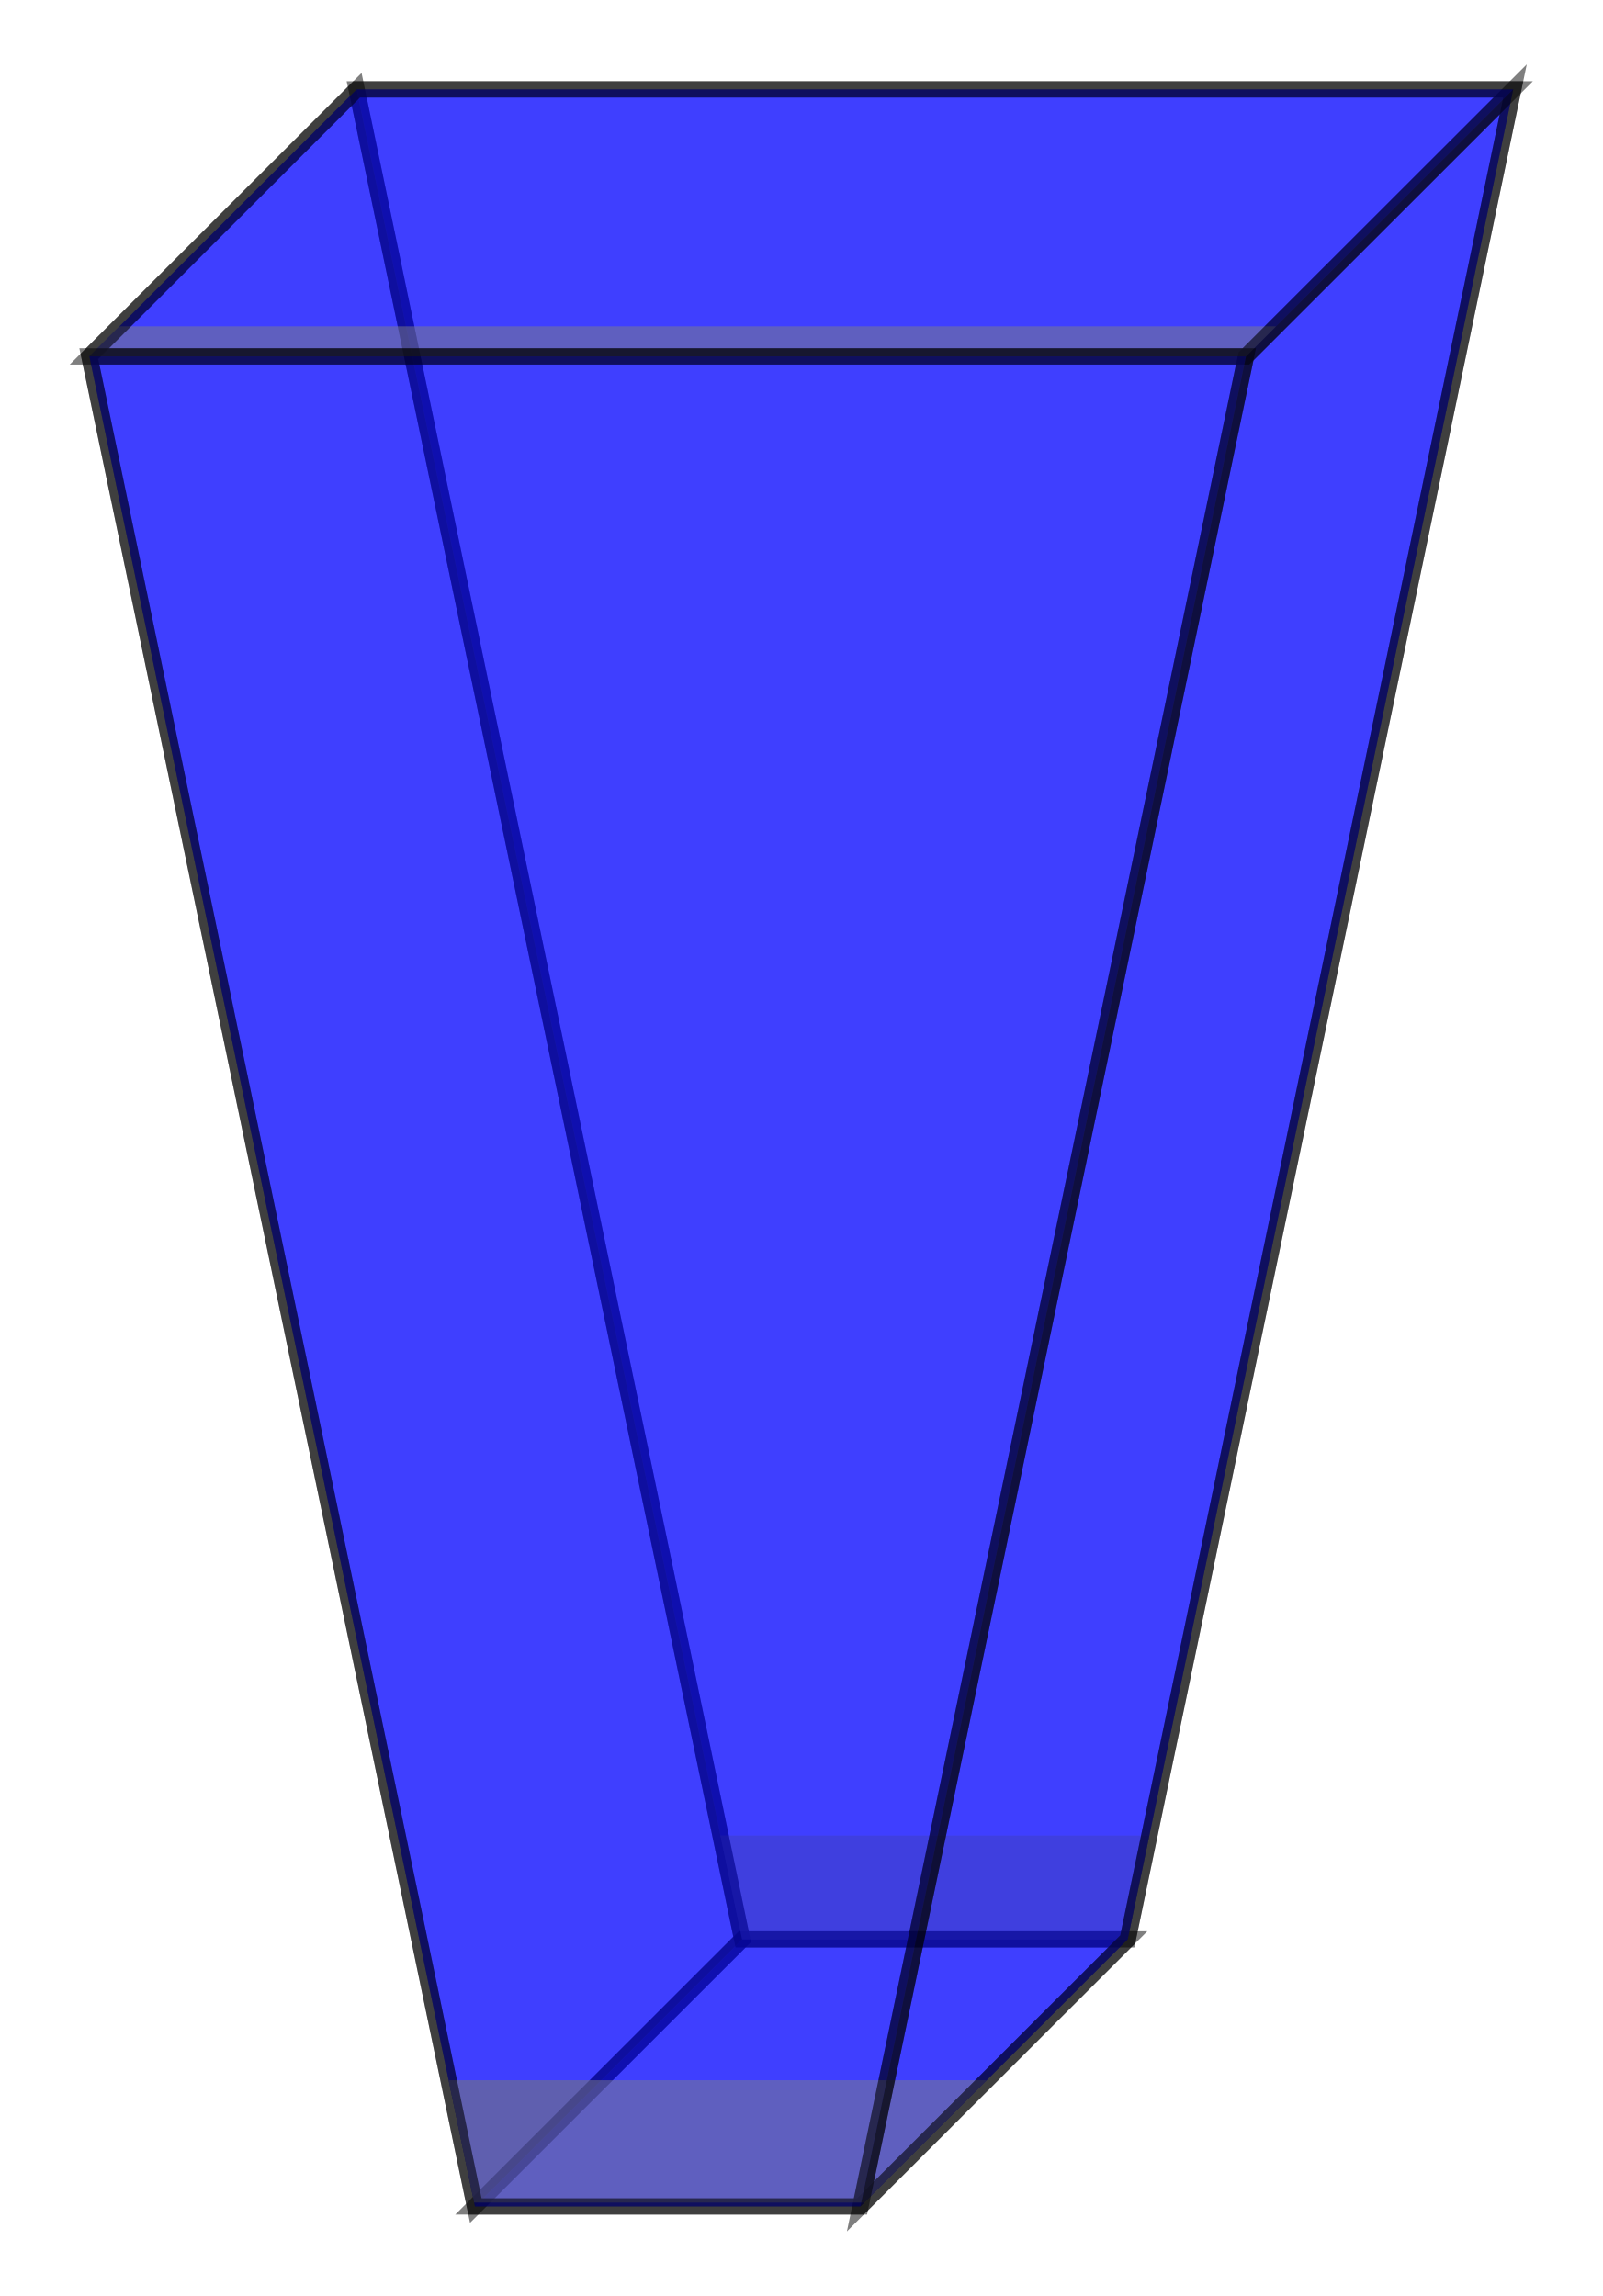
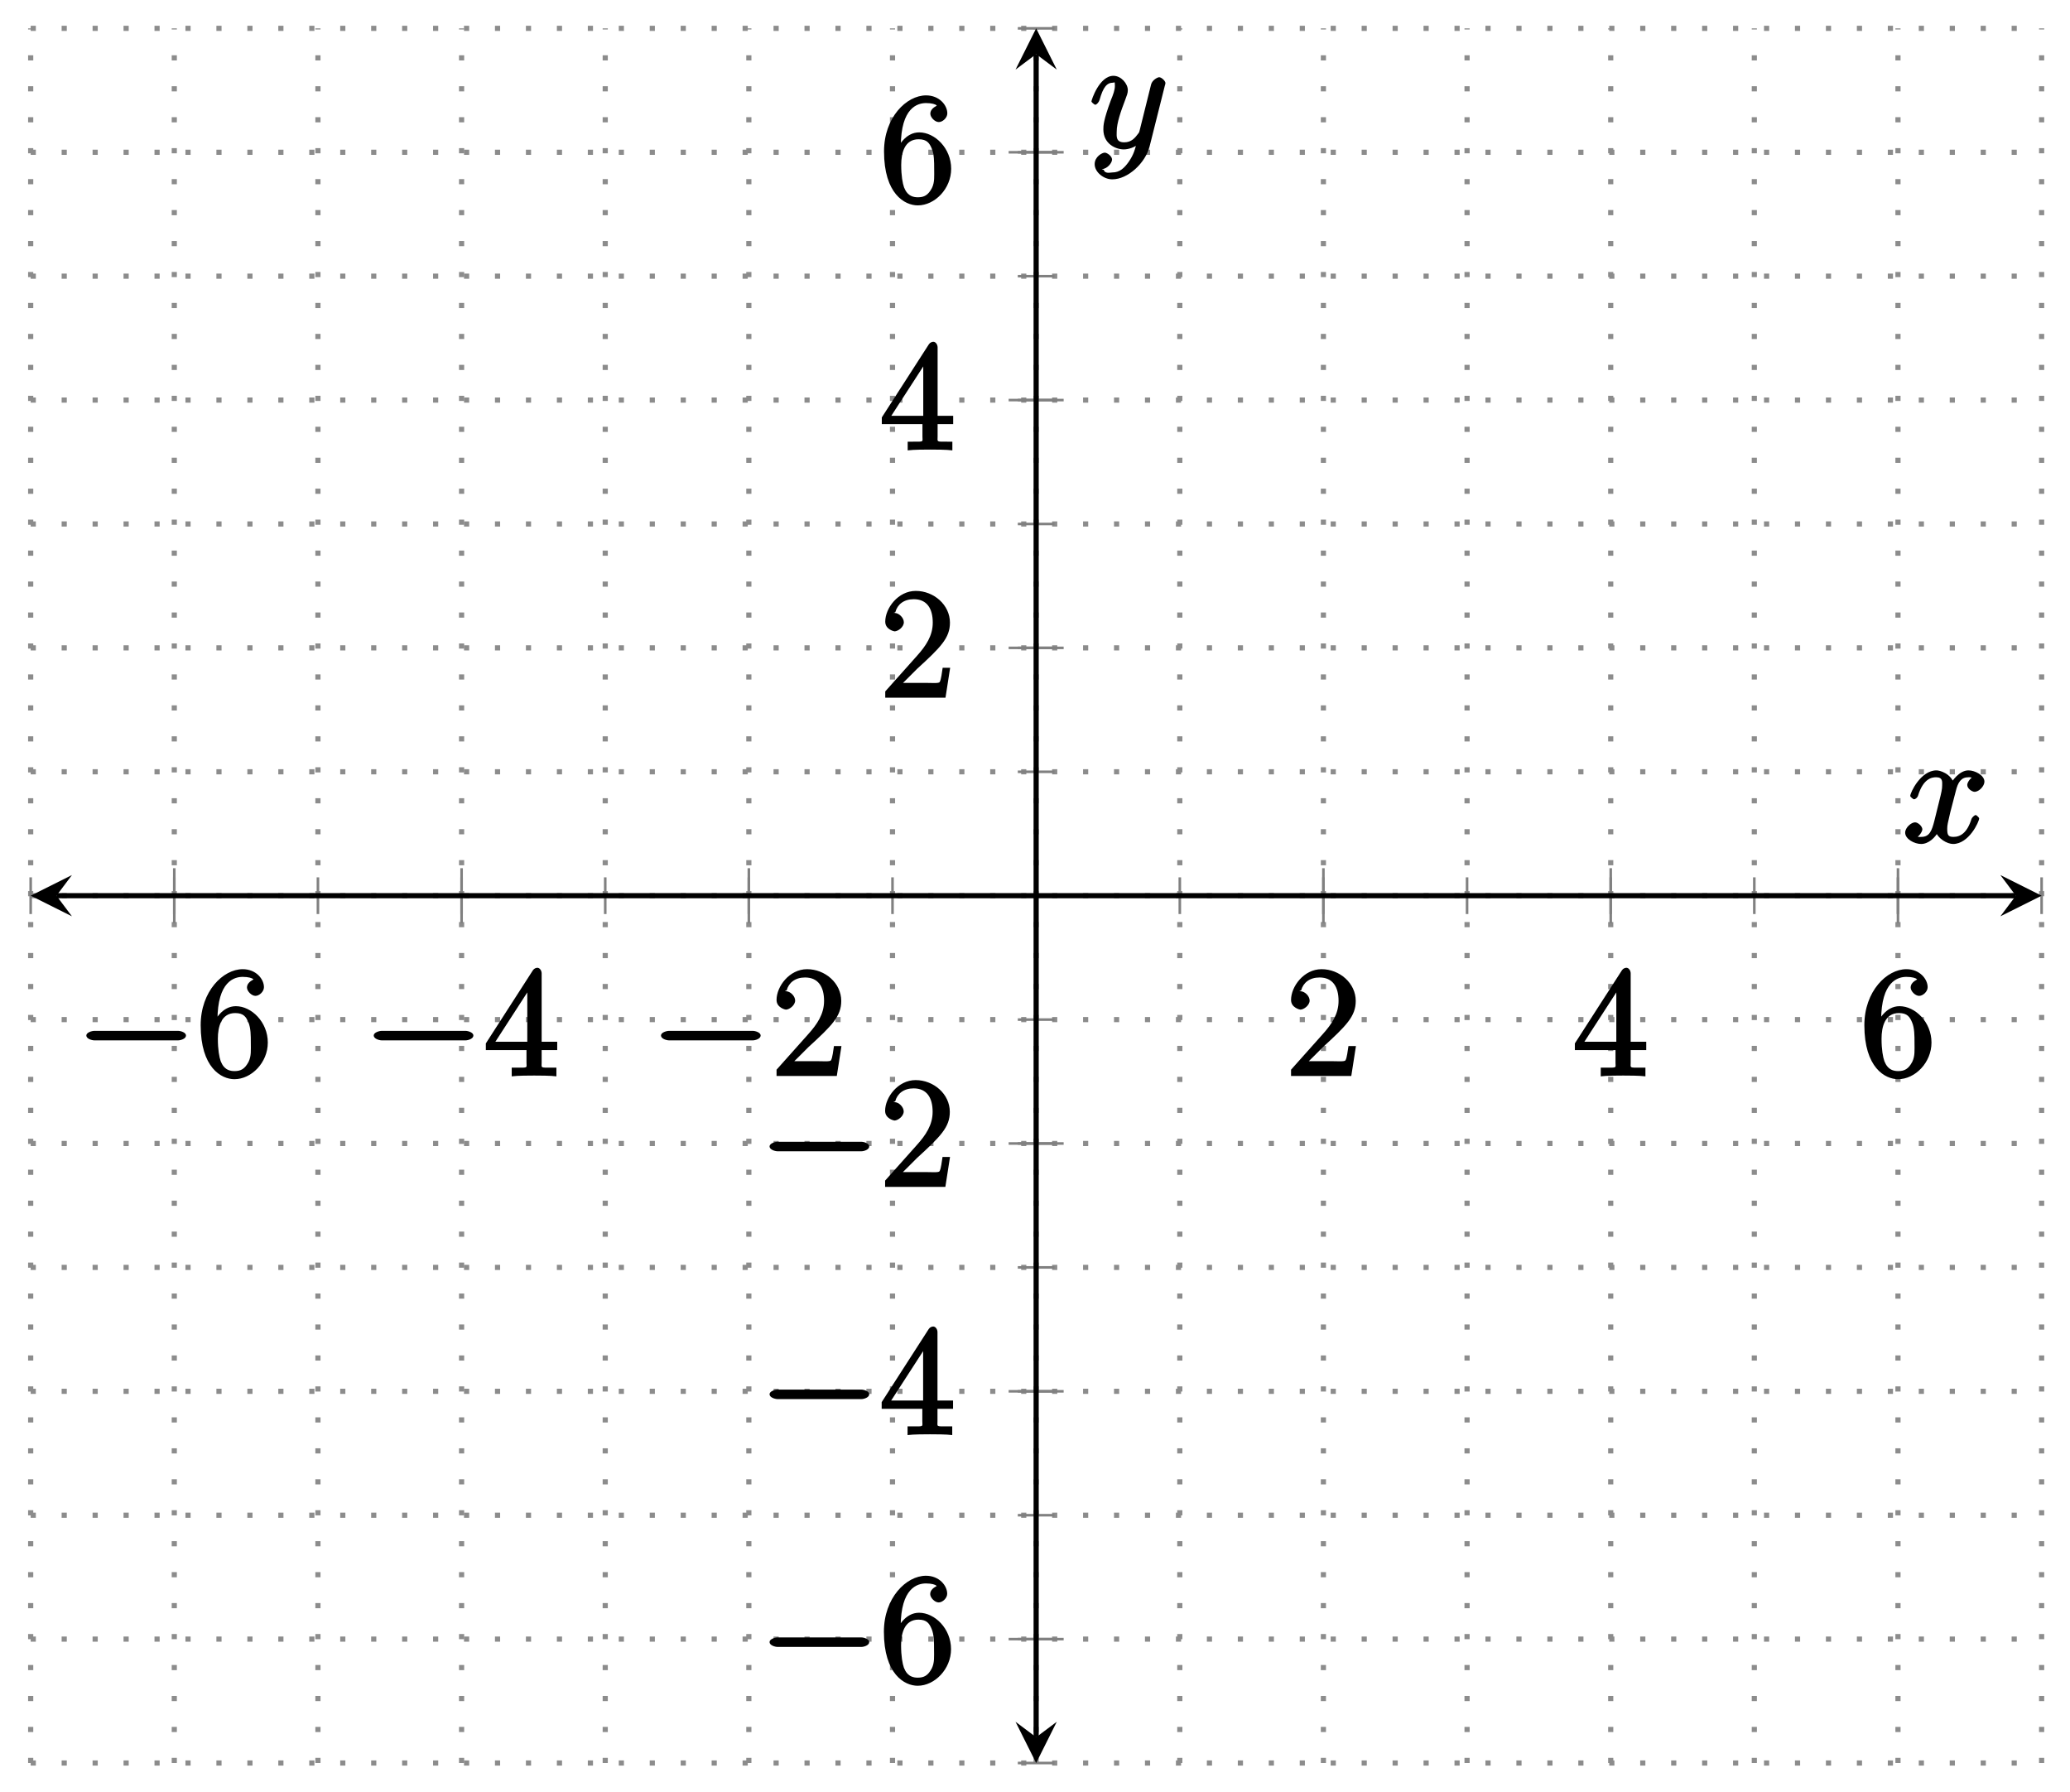
- <svg xmlns="http://www.w3.org/2000/svg" width="39.28pt" height="56.29pt" viewBox="0 0 39.28 56.29" version="1.1">
+ <svg xmlns="http://www.w3.org/2000/svg" xmlns:xlink="http://www.w3.org/1999/xlink" width="159.97pt" height="138.42pt" viewBox="0 0 159.97 138.42" version="1.1">
  <defs>
-     <clipPath id="clip1">
-       <path d="M 2 51 L 19 51 L 19 54 L 2 54 Z M 2 51 " />
-     </clipPath>
-     <clipPath id="clip2">
-       <path d="M 2.191 8.738 L 8.742 2.191 L 18.191 47.547 L 11.641 54.094 Z M 2.191 8.738 " />
-     </clipPath>
-     <linearGradient id="linear0" gradientUnits="userSpaceOnUse" x1="0" y1="97.003" x2="0" y2="100.001" gradientTransform="matrix(0.31996,0,0,-1.03818,17.23076,154.8014)">
-       <stop offset="0" style="stop-color:rgb(50%,50%,50%);stop-opacity:0.5;" />
-       <stop offset="0.5" style="stop-color:rgb(50%,50%,50%);stop-opacity:0.5;" />
-       <stop offset="1" style="stop-color:rgb(50%,50%,50%);stop-opacity:0.5;" />
-     </linearGradient>
-     <clipPath id="clip3">
-       <path d="M 0 0 L 24 0 L 24 56.289 L 0 56.289 Z M 0 0 " />
-     </clipPath>
-     <clipPath id="clip4">
-       <path d="M 6 41 L 34 41 L 34 56.289 L 6 56.289 Z M 6 41 " />
-     </clipPath>
-     <clipPath id="clip5">
-       <path d="M 8 45 L 38 45 L 38 48 L 8 48 Z M 8 45 " />
-     </clipPath>
-     <clipPath id="clip6">
-       <path d="M 37.09 2.191 L 8.742 2.191 L 18.191 47.547 L 27.641 47.547 Z M 37.09 2.191 " />
-     </clipPath>
-     <linearGradient id="linear1" gradientUnits="userSpaceOnUse" x1="0" y1="97.003" x2="0" y2="100.001" gradientTransform="matrix(0.567,0,0,-0.90721,35.38868,135.5491)">
-       <stop offset="0" style="stop-color:rgb(50%,50%,50%);stop-opacity:0.5;" />
-       <stop offset="0.5" style="stop-color:rgb(50%,50%,50%);stop-opacity:0.5;" />
-       <stop offset="1" style="stop-color:rgb(50%,50%,50%);stop-opacity:0.5;" />
-     </linearGradient>
-     <clipPath id="clip7">
-       <path d="M 3 0 L 39.281 0 L 39.281 54 L 3 54 Z M 3 0 " />
-     </clipPath>
-     <clipPath id="clip8">
-       <path d="M 21 51 L 38 51 L 38 54 L 21 54 Z M 21 51 " />
-     </clipPath>
-     <clipPath id="clip9">
-       <path d="M 30.539 8.738 L 37.09 2.191 L 27.641 47.547 L 21.09 54.094 Z M 30.539 8.738 " />
-     </clipPath>
-     <linearGradient id="linear2" gradientUnits="userSpaceOnUse" x1="0" y1="97.003" x2="0" y2="100.001" gradientTransform="matrix(0.31996,0,0,-1.03818,36.12877,154.8014)">
-       <stop offset="0" style="stop-color:rgb(50%,50%,50%);stop-opacity:0.5;" />
-       <stop offset="0.5" style="stop-color:rgb(50%,50%,50%);stop-opacity:0.5;" />
-       <stop offset="1" style="stop-color:rgb(50%,50%,50%);stop-opacity:0.5;" />
-     </linearGradient>
-     <clipPath id="clip10">
-       <path d="M 15 0 L 39.281 0 L 39.281 56.289 L 15 56.289 Z M 15 0 " />
-     </clipPath>
-     <clipPath id="clip11">
-       <path d="M 2 8 L 38 8 L 38 9 L 2 9 Z M 2 8 " />
-     </clipPath>
-     <clipPath id="clip12">
-       <path d="M 30.539 8.738 L 2.191 8.738 L 8.742 2.191 L 37.09 2.191 Z M 30.539 8.738 " />
-     </clipPath>
-     <linearGradient id="linear3" gradientUnits="userSpaceOnUse" x1="0" y1="97.002" x2="0" y2="100.001" gradientTransform="matrix(0.69798,0,0,-0.13097,34.99621,21.44431)">
-       <stop offset="0" style="stop-color:rgb(50%,50%,50%);stop-opacity:0.5;" />
-       <stop offset="0.5" style="stop-color:rgb(50%,50%,50%);stop-opacity:0.5;" />
-       <stop offset="1" style="stop-color:rgb(50%,50%,50%);stop-opacity:0.5;" />
-     </linearGradient>
-     <clipPath id="clip13">
-       <path d="M 0 0 L 39.281 0 L 39.281 15 L 0 15 Z M 0 0 " />
-     </clipPath>
-     <clipPath id="clip14">
-       <path d="M 2 51 L 31 51 L 31 54 L 2 54 Z M 2 51 " />
-     </clipPath>
-     <clipPath id="clip15">
-       <path d="M 30.539 8.738 L 2.191 8.738 L 11.641 54.094 L 21.09 54.094 Z M 30.539 8.738 " />
-     </clipPath>
-     <linearGradient id="linear4" gradientUnits="userSpaceOnUse" x1="0" y1="97.003" x2="0" y2="100.001" gradientTransform="matrix(0.567,0,0,-0.90721,28.84061,142.0971)">
-       <stop offset="0" style="stop-color:rgb(50%,50%,50%);stop-opacity:0.5;" />
-       <stop offset="0.5" style="stop-color:rgb(50%,50%,50%);stop-opacity:0.5;" />
-       <stop offset="1" style="stop-color:rgb(50%,50%,50%);stop-opacity:0.5;" />
-     </linearGradient>
-     <clipPath id="clip16">
-       <path d="M 0 3 L 37 3 L 37 56.289 L 0 56.289 Z M 0 3 " />
-     </clipPath>
+     <g>
+       <symbol overflow="visible" id="glyph0-0">
+         <path style="stroke:none;" d="" />
+       </symbol>
+       <symbol overflow="visible" id="glyph0-1">
+         <path style="stroke:none;" d="M 7.875 -2.75 C 8.078 -2.75 8.484 -2.875 8.484 -3.125 C 8.484 -3.359 8.078 -3.484 7.875 -3.484 L 1.406 -3.484 C 1.203 -3.484 0.781 -3.359 0.781 -3.125 C 0.781 -2.875 1.203 -2.75 1.406 -2.75 Z M 7.875 -2.75 " />
+       </symbol>
+       <symbol overflow="visible" id="glyph1-0">
+         <path style="stroke:none;" d="" />
+       </symbol>
+       <symbol overflow="visible" id="glyph1-1">
+         <path style="stroke:none;" d="M 1.625 -4.297 C 1.625 -7.328 2.938 -7.656 3.578 -7.656 C 4.016 -7.656 4.328 -7.562 4.391 -7.469 C 4.531 -7.469 3.906 -7.312 3.906 -6.828 C 3.906 -6.562 4.25 -6.188 4.562 -6.188 C 4.859 -6.188 5.219 -6.516 5.219 -6.859 C 5.219 -7.484 4.609 -8.25 3.578 -8.25 C 2.062 -8.25 0.328 -6.547 0.328 -3.922 C 0.328 -0.641 1.922 0.25 2.938 0.25 C 4.25 0.25 5.516 -1.031 5.516 -2.578 C 5.516 -4.172 4.25 -5.391 3.047 -5.391 C 1.984 -5.391 1.422 -4.312 1.297 -3.984 L 1.625 -3.984 Z M 2.938 -0.375 C 2.188 -0.375 1.984 -0.891 1.875 -1.141 C 1.766 -1.453 1.656 -2.031 1.656 -2.875 C 1.656 -3.812 1.922 -4.859 3 -4.859 C 3.656 -4.859 3.844 -4.547 4.016 -4.141 C 4.203 -3.703 4.203 -3.109 4.203 -2.594 C 4.203 -1.984 4.25 -1.547 4.031 -1.094 C 3.734 -0.531 3.422 -0.375 2.938 -0.375 Z M 2.938 -0.375 " />
+       </symbol>
+       <symbol overflow="visible" id="glyph1-2">
+         <path style="stroke:none;" d="M 4.469 -7.922 C 4.469 -8.156 4.312 -8.359 4.141 -8.359 C 4.047 -8.359 3.891 -8.312 3.797 -8.172 L 0.156 -2.516 L 0.156 -2 L 3.297 -2 L 3.297 -1.047 C 3.297 -0.609 3.438 -0.641 2.562 -0.641 L 2.156 -0.641 L 2.156 0.031 C 2.609 -0.031 3.547 -0.031 3.891 -0.031 C 4.219 -0.031 5.172 -0.031 5.609 0.031 L 5.609 -0.641 L 5.219 -0.641 C 4.344 -0.641 4.469 -0.609 4.469 -1.047 L 4.469 -2 L 5.672 -2 L 5.672 -2.641 L 4.469 -2.641 Z M 3.359 -7 L 3.359 -2.641 L 0.891 -2.641 L 3.641 -6.891 Z M 3.359 -7 " />
+       </symbol>
+       <symbol overflow="visible" id="glyph1-3">
+         <path style="stroke:none;" d="M 5.266 -2.312 L 4.859 -2.312 C 4.797 -1.953 4.75 -1.406 4.625 -1.203 C 4.547 -1.094 3.984 -1.141 3.625 -1.141 L 1.406 -1.141 L 1.516 -0.891 C 1.844 -1.156 2.562 -1.922 2.875 -2.219 C 4.703 -3.891 5.422 -4.609 5.422 -5.797 C 5.422 -7.172 4.172 -8.25 2.781 -8.25 C 1.406 -8.25 0.422 -6.906 0.422 -5.875 C 0.422 -5.266 1.109 -5.125 1.141 -5.125 C 1.406 -5.125 1.859 -5.453 1.859 -5.828 C 1.859 -6.172 1.484 -6.547 1.141 -6.547 C 1.047 -6.547 1.016 -6.547 1.203 -6.609 C 1.359 -7.203 1.859 -7.609 2.625 -7.609 C 3.641 -7.609 4.094 -6.891 4.094 -5.797 C 4.094 -4.781 3.562 -4 2.875 -3.234 L 0.422 -0.484 L 0.422 0 L 5.078 0 L 5.438 -2.312 Z M 5.266 -2.312 " />
+       </symbol>
+       <symbol overflow="visible" id="glyph2-0">
+         <path style="stroke:none;" d="" />
+       </symbol>
+       <symbol overflow="visible" id="glyph2-1">
+         <path style="stroke:none;" d="M 5.672 -5.172 C 5.281 -5.109 4.969 -4.656 4.969 -4.438 C 4.969 -4.141 5.359 -3.906 5.531 -3.906 C 5.891 -3.906 6.297 -4.359 6.297 -4.688 C 6.297 -5.188 5.562 -5.562 5.062 -5.562 C 4.344 -5.562 3.766 -4.703 3.656 -4.469 L 3.984 -4.469 C 3.703 -5.359 2.812 -5.562 2.594 -5.562 C 1.375 -5.562 0.562 -3.844 0.562 -3.578 C 0.562 -3.531 0.781 -3.328 0.859 -3.328 C 0.953 -3.328 1.094 -3.438 1.156 -3.578 C 1.562 -4.922 2.219 -5.031 2.562 -5.031 C 3.094 -5.031 3.031 -4.672 3.031 -4.391 C 3.031 -4.125 2.969 -3.844 2.828 -3.281 L 2.422 -1.641 C 2.234 -0.922 2.062 -0.422 1.422 -0.422 C 1.359 -0.422 1.172 -0.375 0.922 -0.531 L 0.812 -0.281 C 1.25 -0.359 1.5 -0.859 1.5 -1 C 1.5 -1.25 1.156 -1.547 0.938 -1.547 C 0.641 -1.547 0.172 -1.141 0.172 -0.75 C 0.172 -0.25 0.891 0.125 1.406 0.125 C 1.984 0.125 2.5 -0.375 2.75 -0.859 L 2.469 -0.969 C 2.672 -0.266 3.438 0.125 3.875 0.125 C 5.094 0.125 5.891 -1.594 5.891 -1.859 C 5.891 -1.906 5.688 -2.109 5.625 -2.109 C 5.516 -2.109 5.328 -1.906 5.297 -1.812 C 4.969 -0.75 4.453 -0.422 3.906 -0.422 C 3.484 -0.422 3.422 -0.578 3.422 -1.062 C 3.422 -1.328 3.469 -1.516 3.656 -2.312 L 4.078 -3.938 C 4.25 -4.656 4.5 -5.031 5.062 -5.031 C 5.078 -5.031 5.297 -5.062 5.547 -4.906 Z M 5.672 -5.172 " />
+       </symbol>
+       <symbol overflow="visible" id="glyph2-2">
+         <path style="stroke:none;" d="M 3.031 1.094 C 2.703 1.547 2.359 1.906 1.766 1.906 C 1.625 1.906 1.203 2.031 1.109 1.703 C 0.906 1.641 0.969 1.641 0.984 1.641 C 1.344 1.641 1.75 1.188 1.75 0.906 C 1.75 0.641 1.359 0.375 1.188 0.375 C 0.984 0.375 0.406 0.688 0.406 1.266 C 0.406 1.875 1.094 2.438 1.766 2.438 C 2.969 2.438 4.328 1.188 4.656 -0.125 L 5.828 -4.797 C 5.844 -4.859 5.875 -4.922 5.875 -5 C 5.875 -5.172 5.562 -5.453 5.391 -5.453 C 5.281 -5.453 4.859 -5.25 4.766 -4.891 L 3.891 -1.375 C 3.828 -1.156 3.875 -1.25 3.781 -1.109 C 3.531 -0.781 3.266 -0.422 2.688 -0.422 C 2.016 -0.422 2.109 -0.922 2.109 -1.25 C 2.109 -1.922 2.438 -2.844 2.766 -3.703 C 2.891 -4.047 2.969 -4.219 2.969 -4.453 C 2.969 -4.953 2.453 -5.562 1.859 -5.562 C 0.766 -5.562 0.156 -3.688 0.156 -3.578 C 0.156 -3.531 0.375 -3.328 0.453 -3.328 C 0.562 -3.328 0.734 -3.531 0.781 -3.688 C 1.062 -4.703 1.359 -5.031 1.828 -5.031 C 1.938 -5.031 1.969 -5.172 1.969 -4.781 C 1.969 -4.469 1.844 -4.125 1.656 -3.672 C 1.078 -2.109 1.078 -1.703 1.078 -1.422 C 1.078 -0.281 2.062 0.125 2.656 0.125 C 3 0.125 3.531 -0.031 3.844 -0.344 L 3.688 -0.516 C 3.516 0.141 3.438 0.5 3.031 1.094 Z M 3.031 1.094 " />
+       </symbol>
+     </g>
  </defs>
  <g id="surface1">
-     <path style=" stroke:none;fill-rule:nonzero;fill:rgb(0%,0%,100%);fill-opacity:0.5;" d="M 2.191 8.738 L 8.742 2.191 L 18.191 47.547 L 11.641 54.094 Z M 2.191 8.738 " />
-     <g clip-path="url(#clip1)" clip-rule="nonzero">
-       <g clip-path="url(#clip2)" clip-rule="nonzero">
-         <path style=" stroke:none;fill-rule:nonzero;fill:url(#linear0);" d="M 2.191 54.094 L 2.191 2.191 L 18.191 2.191 L 18.191 54.094 Z M 2.191 54.094 " />
-       </g>
+     <path style="fill:none;stroke-width:0.399;stroke-linecap:butt;stroke-linejoin:miter;stroke:rgb(54.999%,54.999%,54.999%);stroke-opacity:1;stroke-dasharray:0.399,1.993;stroke-miterlimit:10;" d="M 0.001 -0 L 0.001 134.039 M 11.099 -0 L 11.099 134.039 M 22.2 -0 L 22.2 134.039 M 33.302 -0 L 33.302 134.039 M 44.403 -0 L 44.403 134.039 M 55.501 -0 L 55.501 134.039 M 66.603 -0 L 66.603 134.039 M 77.704 -0 L 77.704 134.039 M 88.806 -0 L 88.806 134.039 M 99.903 -0 L 99.903 134.039 M 111.005 -0 L 111.005 134.039 M 122.107 -0 L 122.107 134.039 M 133.204 -0 L 133.204 134.039 M 144.306 -0 L 144.306 134.039 M 155.407 -0 L 155.407 134.039 " transform="matrix(1,0,0,-1,2.37,136.23)" />
+     <path style="fill:none;stroke-width:0.399;stroke-linecap:butt;stroke-linejoin:miter;stroke:rgb(54.999%,54.999%,54.999%);stroke-opacity:1;stroke-dasharray:0.399,1.993;stroke-miterlimit:10;" d="M 0.001 -0 L 155.407 -0 M 0.001 9.574 L 155.407 9.574 M 0.001 19.148 L 155.407 19.148 M 0.001 28.722 L 155.407 28.722 M 0.001 38.296 L 155.407 38.296 M 0.001 47.871 L 155.407 47.871 M 0.001 57.445 L 155.407 57.445 M 0.001 67.019 L 155.407 67.019 M 0.001 76.593 L 155.407 76.593 M 0.001 86.168 L 155.407 86.168 M 0.001 95.742 L 155.407 95.742 M 0.001 105.316 L 155.407 105.316 M 0.001 114.89 L 155.407 114.89 M 0.001 124.464 L 155.407 124.464 M 0.001 134.039 L 155.407 134.039 " transform="matrix(1,0,0,-1,2.37,136.23)" />
+     <path style="fill:none;stroke-width:0.199;stroke-linecap:butt;stroke-linejoin:miter;stroke:rgb(50%,50%,50%);stroke-opacity:1;stroke-miterlimit:10;" d="M 0.001 65.601 L 0.001 68.437 M 11.099 65.601 L 11.099 68.437 M 22.2 65.601 L 22.2 68.437 M 33.302 65.601 L 33.302 68.437 M 44.403 65.601 L 44.403 68.437 M 55.501 65.601 L 55.501 68.437 M 66.603 65.601 L 66.603 68.437 M 77.704 65.601 L 77.704 68.437 M 88.806 65.601 L 88.806 68.437 M 99.903 65.601 L 99.903 68.437 M 111.005 65.601 L 111.005 68.437 M 122.107 65.601 L 122.107 68.437 M 133.204 65.601 L 133.204 68.437 M 144.306 65.601 L 144.306 68.437 M 155.407 65.601 L 155.407 68.437 " transform="matrix(1,0,0,-1,2.37,136.23)" />
+     <path style="fill:none;stroke-width:0.199;stroke-linecap:butt;stroke-linejoin:miter;stroke:rgb(50%,50%,50%);stroke-opacity:1;stroke-miterlimit:10;" d="M 11.099 64.894 L 11.099 69.144 M 33.302 64.894 L 33.302 69.144 M 55.501 64.894 L 55.501 69.144 M 99.903 64.894 L 99.903 69.144 M 122.107 64.894 L 122.107 69.144 M 144.306 64.894 L 144.306 69.144 " transform="matrix(1,0,0,-1,2.37,136.23)" />
+     <path style="fill:none;stroke-width:0.199;stroke-linecap:butt;stroke-linejoin:miter;stroke:rgb(50%,50%,50%);stroke-opacity:1;stroke-miterlimit:10;" d="M 76.286 -0 L 79.122 -0 M 76.286 9.574 L 79.122 9.574 M 76.286 19.148 L 79.122 19.148 M 76.286 28.722 L 79.122 28.722 M 76.286 38.296 L 79.122 38.296 M 76.286 47.871 L 79.122 47.871 M 76.286 57.445 L 79.122 57.445 M 76.286 67.019 L 79.122 67.019 M 76.286 76.593 L 79.122 76.593 M 76.286 86.168 L 79.122 86.168 M 76.286 95.742 L 79.122 95.742 M 76.286 105.316 L 79.122 105.316 M 76.286 114.89 L 79.122 114.89 M 76.286 124.464 L 79.122 124.464 M 76.286 134.039 L 79.122 134.039 " transform="matrix(1,0,0,-1,2.37,136.23)" />
+     <path style="fill:none;stroke-width:0.199;stroke-linecap:butt;stroke-linejoin:miter;stroke:rgb(50%,50%,50%);stroke-opacity:1;stroke-miterlimit:10;" d="M 75.579 9.574 L 79.829 9.574 M 75.579 28.722 L 79.829 28.722 M 75.579 47.871 L 79.829 47.871 M 75.579 86.168 L 79.829 86.168 M 75.579 105.316 L 79.829 105.316 M 75.579 124.464 L 79.829 124.464 " transform="matrix(1,0,0,-1,2.37,136.23)" />
+     <path style="fill:none;stroke-width:0.399;stroke-linecap:butt;stroke-linejoin:miter;stroke:rgb(0%,0%,0%);stroke-opacity:1;stroke-miterlimit:10;" d="M 1.993 67.019 L 153.415 67.019 " transform="matrix(1,0,0,-1,2.37,136.23)" />
+     <path style=" stroke:none;fill-rule:nonzero;fill:rgb(0%,0%,0%);fill-opacity:1;" d="M 2.371 69.211 L 5.559 70.805 L 4.363 69.211 L 5.559 67.617 " />
+     <path style=" stroke:none;fill-rule:nonzero;fill:rgb(0%,0%,0%);fill-opacity:1;" d="M 157.777 69.211 L 154.59 67.617 L 155.785 69.211 L 154.59 70.805 " />
+     <path style="fill:none;stroke-width:0.399;stroke-linecap:butt;stroke-linejoin:miter;stroke:rgb(0%,0%,0%);stroke-opacity:1;stroke-miterlimit:10;" d="M 77.704 1.992 L 77.704 132.046 " transform="matrix(1,0,0,-1,2.37,136.23)" />
+     <path style=" stroke:none;fill-rule:nonzero;fill:rgb(0%,0%,0%);fill-opacity:1;" d="M 80.074 136.23 L 81.668 133.043 L 80.074 134.238 L 78.48 133.043 " />
+     <path style=" stroke:none;fill-rule:nonzero;fill:rgb(0%,0%,0%);fill-opacity:1;" d="M 80.074 2.191 L 78.48 5.379 L 80.074 4.184 L 81.668 5.379 " />
+     <g style="fill:rgb(0%,0%,0%);fill-opacity:1;">
+       <use xlink:href="#glyph0-1" x="5.89" y="83.14" />
    </g>
-     <g clip-path="url(#clip3)" clip-rule="nonzero">
-       <path style="fill:none;stroke-width:0.399;stroke-linecap:butt;stroke-linejoin:miter;stroke:rgb(0%,0%,0%);stroke-opacity:0.5;stroke-miterlimit:10;" d="M -28.349 0.002 L -21.798 6.549 L -12.349 -38.807 L -18.899 -45.354 Z M -28.349 0.002 " transform="matrix(1,0,0,-1,30.54,8.74)" />
+     <g style="fill:rgb(0%,0%,0%);fill-opacity:1;">
+       <use xlink:href="#glyph1-1" x="15.18" y="83.14" />
    </g>
-     <path style=" stroke:none;fill-rule:nonzero;fill:rgb(0%,0%,100%);fill-opacity:0.5;" d="M 21.09 54.094 L 11.641 54.094 L 18.191 47.547 L 27.641 47.547 Z M 21.09 54.094 " />
-     <g clip-path="url(#clip4)" clip-rule="nonzero">
-       <path style="fill:none;stroke-width:0.399;stroke-linecap:butt;stroke-linejoin:miter;stroke:rgb(0%,0%,0%);stroke-opacity:0.5;stroke-miterlimit:10;" d="M -9.45 -45.354 L -18.899 -45.354 L -12.349 -38.807 L -2.899 -38.807 Z M -9.45 -45.354 " transform="matrix(1,0,0,-1,30.54,8.74)" />
+     <g style="fill:rgb(0%,0%,0%);fill-opacity:1;">
+       <use xlink:href="#glyph0-1" x="28.1" y="83.14" />
    </g>
-     <path style=" stroke:none;fill-rule:nonzero;fill:rgb(0%,0%,100%);fill-opacity:0.5;" d="M 37.09 2.191 L 8.742 2.191 L 18.191 47.547 L 27.641 47.547 Z M 37.09 2.191 " />
-     <g clip-path="url(#clip5)" clip-rule="nonzero">
-       <g clip-path="url(#clip6)" clip-rule="nonzero">
-         <path style=" stroke:none;fill-rule:nonzero;fill:url(#linear1);" d="M 8.742 47.547 L 8.742 2.191 L 37.09 2.191 L 37.09 47.547 Z M 8.742 47.547 " />
-       </g>
+     <g style="fill:rgb(0%,0%,0%);fill-opacity:1;">
+       <use xlink:href="#glyph1-2" x="37.39" y="83.14" />
    </g>
-     <g clip-path="url(#clip7)" clip-rule="nonzero">
-       <path style="fill:none;stroke-width:0.399;stroke-linecap:butt;stroke-linejoin:miter;stroke:rgb(0%,0%,0%);stroke-opacity:0.5;stroke-miterlimit:10;" d="M 6.55 6.549 L -21.798 6.549 L -12.349 -38.807 L -2.899 -38.807 Z M 6.55 6.549 " transform="matrix(1,0,0,-1,30.54,8.74)" />
+     <g style="fill:rgb(0%,0%,0%);fill-opacity:1;">
+       <use xlink:href="#glyph0-1" x="50.3" y="83.14" />
    </g>
-     <path style=" stroke:none;fill-rule:nonzero;fill:rgb(0%,0%,100%);fill-opacity:0.5;" d="M 30.539 8.738 L 37.09 2.191 L 27.641 47.547 L 21.09 54.094 Z M 30.539 8.738 " />
-     <g clip-path="url(#clip8)" clip-rule="nonzero">
-       <g clip-path="url(#clip9)" clip-rule="nonzero">
-         <path style=" stroke:none;fill-rule:nonzero;fill:url(#linear2);" d="M 21.09 54.094 L 21.09 2.191 L 37.09 2.191 L 37.09 54.094 Z M 21.09 54.094 " />
-       </g>
+     <g style="fill:rgb(0%,0%,0%);fill-opacity:1;">
+       <use xlink:href="#glyph1-3" x="59.59" y="83.14" />
    </g>
-     <g clip-path="url(#clip10)" clip-rule="nonzero">
-       <path style="fill:none;stroke-width:0.399;stroke-linecap:butt;stroke-linejoin:miter;stroke:rgb(0%,0%,0%);stroke-opacity:0.5;stroke-miterlimit:10;" d="M -0.001 0.002 L 6.55 6.549 L -2.899 -38.807 L -9.45 -45.354 Z M -0.001 0.002 " transform="matrix(1,0,0,-1,30.54,8.74)" />
+     <g style="fill:rgb(0%,0%,0%);fill-opacity:1;">
+       <use xlink:href="#glyph1-3" x="99.35" y="83.14" />
    </g>
-     <path style=" stroke:none;fill-rule:nonzero;fill:rgb(0%,0%,100%);fill-opacity:0.5;" d="M 30.539 8.738 L 2.191 8.738 L 8.742 2.191 L 37.09 2.191 Z M 30.539 8.738 " />
-     <g clip-path="url(#clip11)" clip-rule="nonzero">
-       <g clip-path="url(#clip12)" clip-rule="nonzero">
-         <path style=" stroke:none;fill-rule:nonzero;fill:url(#linear3);" d="M 2.191 8.738 L 2.191 2.191 L 37.09 2.191 L 37.09 8.738 Z M 2.191 8.738 " />
-       </g>
+     <g style="fill:rgb(0%,0%,0%);fill-opacity:1;">
+       <use xlink:href="#glyph1-2" x="121.55" y="83.14" />
    </g>
-     <g clip-path="url(#clip13)" clip-rule="nonzero">
-       <path style="fill:none;stroke-width:0.399;stroke-linecap:butt;stroke-linejoin:miter;stroke:rgb(0%,0%,0%);stroke-opacity:0.5;stroke-miterlimit:10;" d="M -0.001 0.002 L -28.349 0.002 L -21.798 6.549 L 6.55 6.549 Z M -0.001 0.002 " transform="matrix(1,0,0,-1,30.54,8.74)" />
+     <g style="fill:rgb(0%,0%,0%);fill-opacity:1;">
+       <use xlink:href="#glyph1-1" x="143.75" y="83.14" />
    </g>
-     <path style=" stroke:none;fill-rule:nonzero;fill:rgb(0%,0%,100%);fill-opacity:0.5;" d="M 30.539 8.738 L 2.191 8.738 L 11.641 54.094 L 21.09 54.094 Z M 30.539 8.738 " />
-     <g clip-path="url(#clip14)" clip-rule="nonzero">
-       <g clip-path="url(#clip15)" clip-rule="nonzero">
-         <path style=" stroke:none;fill-rule:nonzero;fill:url(#linear4);" d="M 2.191 54.094 L 2.191 8.738 L 30.539 8.738 L 30.539 54.094 Z M 2.191 54.094 " />
-       </g>
+     <g style="fill:rgb(0%,0%,0%);fill-opacity:1;">
+       <use xlink:href="#glyph0-1" x="58.69" y="130.01" />
    </g>
-     <g clip-path="url(#clip16)" clip-rule="nonzero">
-       <path style="fill:none;stroke-width:0.399;stroke-linecap:butt;stroke-linejoin:miter;stroke:rgb(0%,0%,0%);stroke-opacity:0.5;stroke-miterlimit:10;" d="M -0.001 0.002 L -28.349 0.002 L -18.899 -45.354 L -9.45 -45.354 Z M -0.001 0.002 " transform="matrix(1,0,0,-1,30.54,8.74)" />
+     <g style="fill:rgb(0%,0%,0%);fill-opacity:1;">
+       <use xlink:href="#glyph1-1" x="67.98" y="130.01" />
+     </g>
+     <g style="fill:rgb(0%,0%,0%);fill-opacity:1;">
+       <use xlink:href="#glyph0-1" x="58.69" y="110.86" />
+     </g>
+     <g style="fill:rgb(0%,0%,0%);fill-opacity:1;">
+       <use xlink:href="#glyph1-2" x="67.98" y="110.86" />
+     </g>
+     <g style="fill:rgb(0%,0%,0%);fill-opacity:1;">
+       <use xlink:href="#glyph0-1" x="58.69" y="91.71" />
+     </g>
+     <g style="fill:rgb(0%,0%,0%);fill-opacity:1;">
+       <use xlink:href="#glyph1-3" x="67.98" y="91.71" />
+     </g>
+     <g style="fill:rgb(0%,0%,0%);fill-opacity:1;">
+       <use xlink:href="#glyph1-3" x="67.99" y="53.91" />
+     </g>
+     <g style="fill:rgb(0%,0%,0%);fill-opacity:1;">
+       <use xlink:href="#glyph1-2" x="67.99" y="34.77" />
+     </g>
+     <g style="fill:rgb(0%,0%,0%);fill-opacity:1;">
+       <use xlink:href="#glyph1-1" x="67.99" y="15.62" />
+     </g>
+     <g style="fill:rgb(0%,0%,0%);fill-opacity:1;">
+       <use xlink:href="#glyph2-1" x="147.06" y="65.09" />
+     </g>
+     <g style="fill:rgb(0%,0%,0%);fill-opacity:1;">
+       <use xlink:href="#glyph2-2" x="84.19" y="11.42" />
    </g>
  </g>
</svg>
